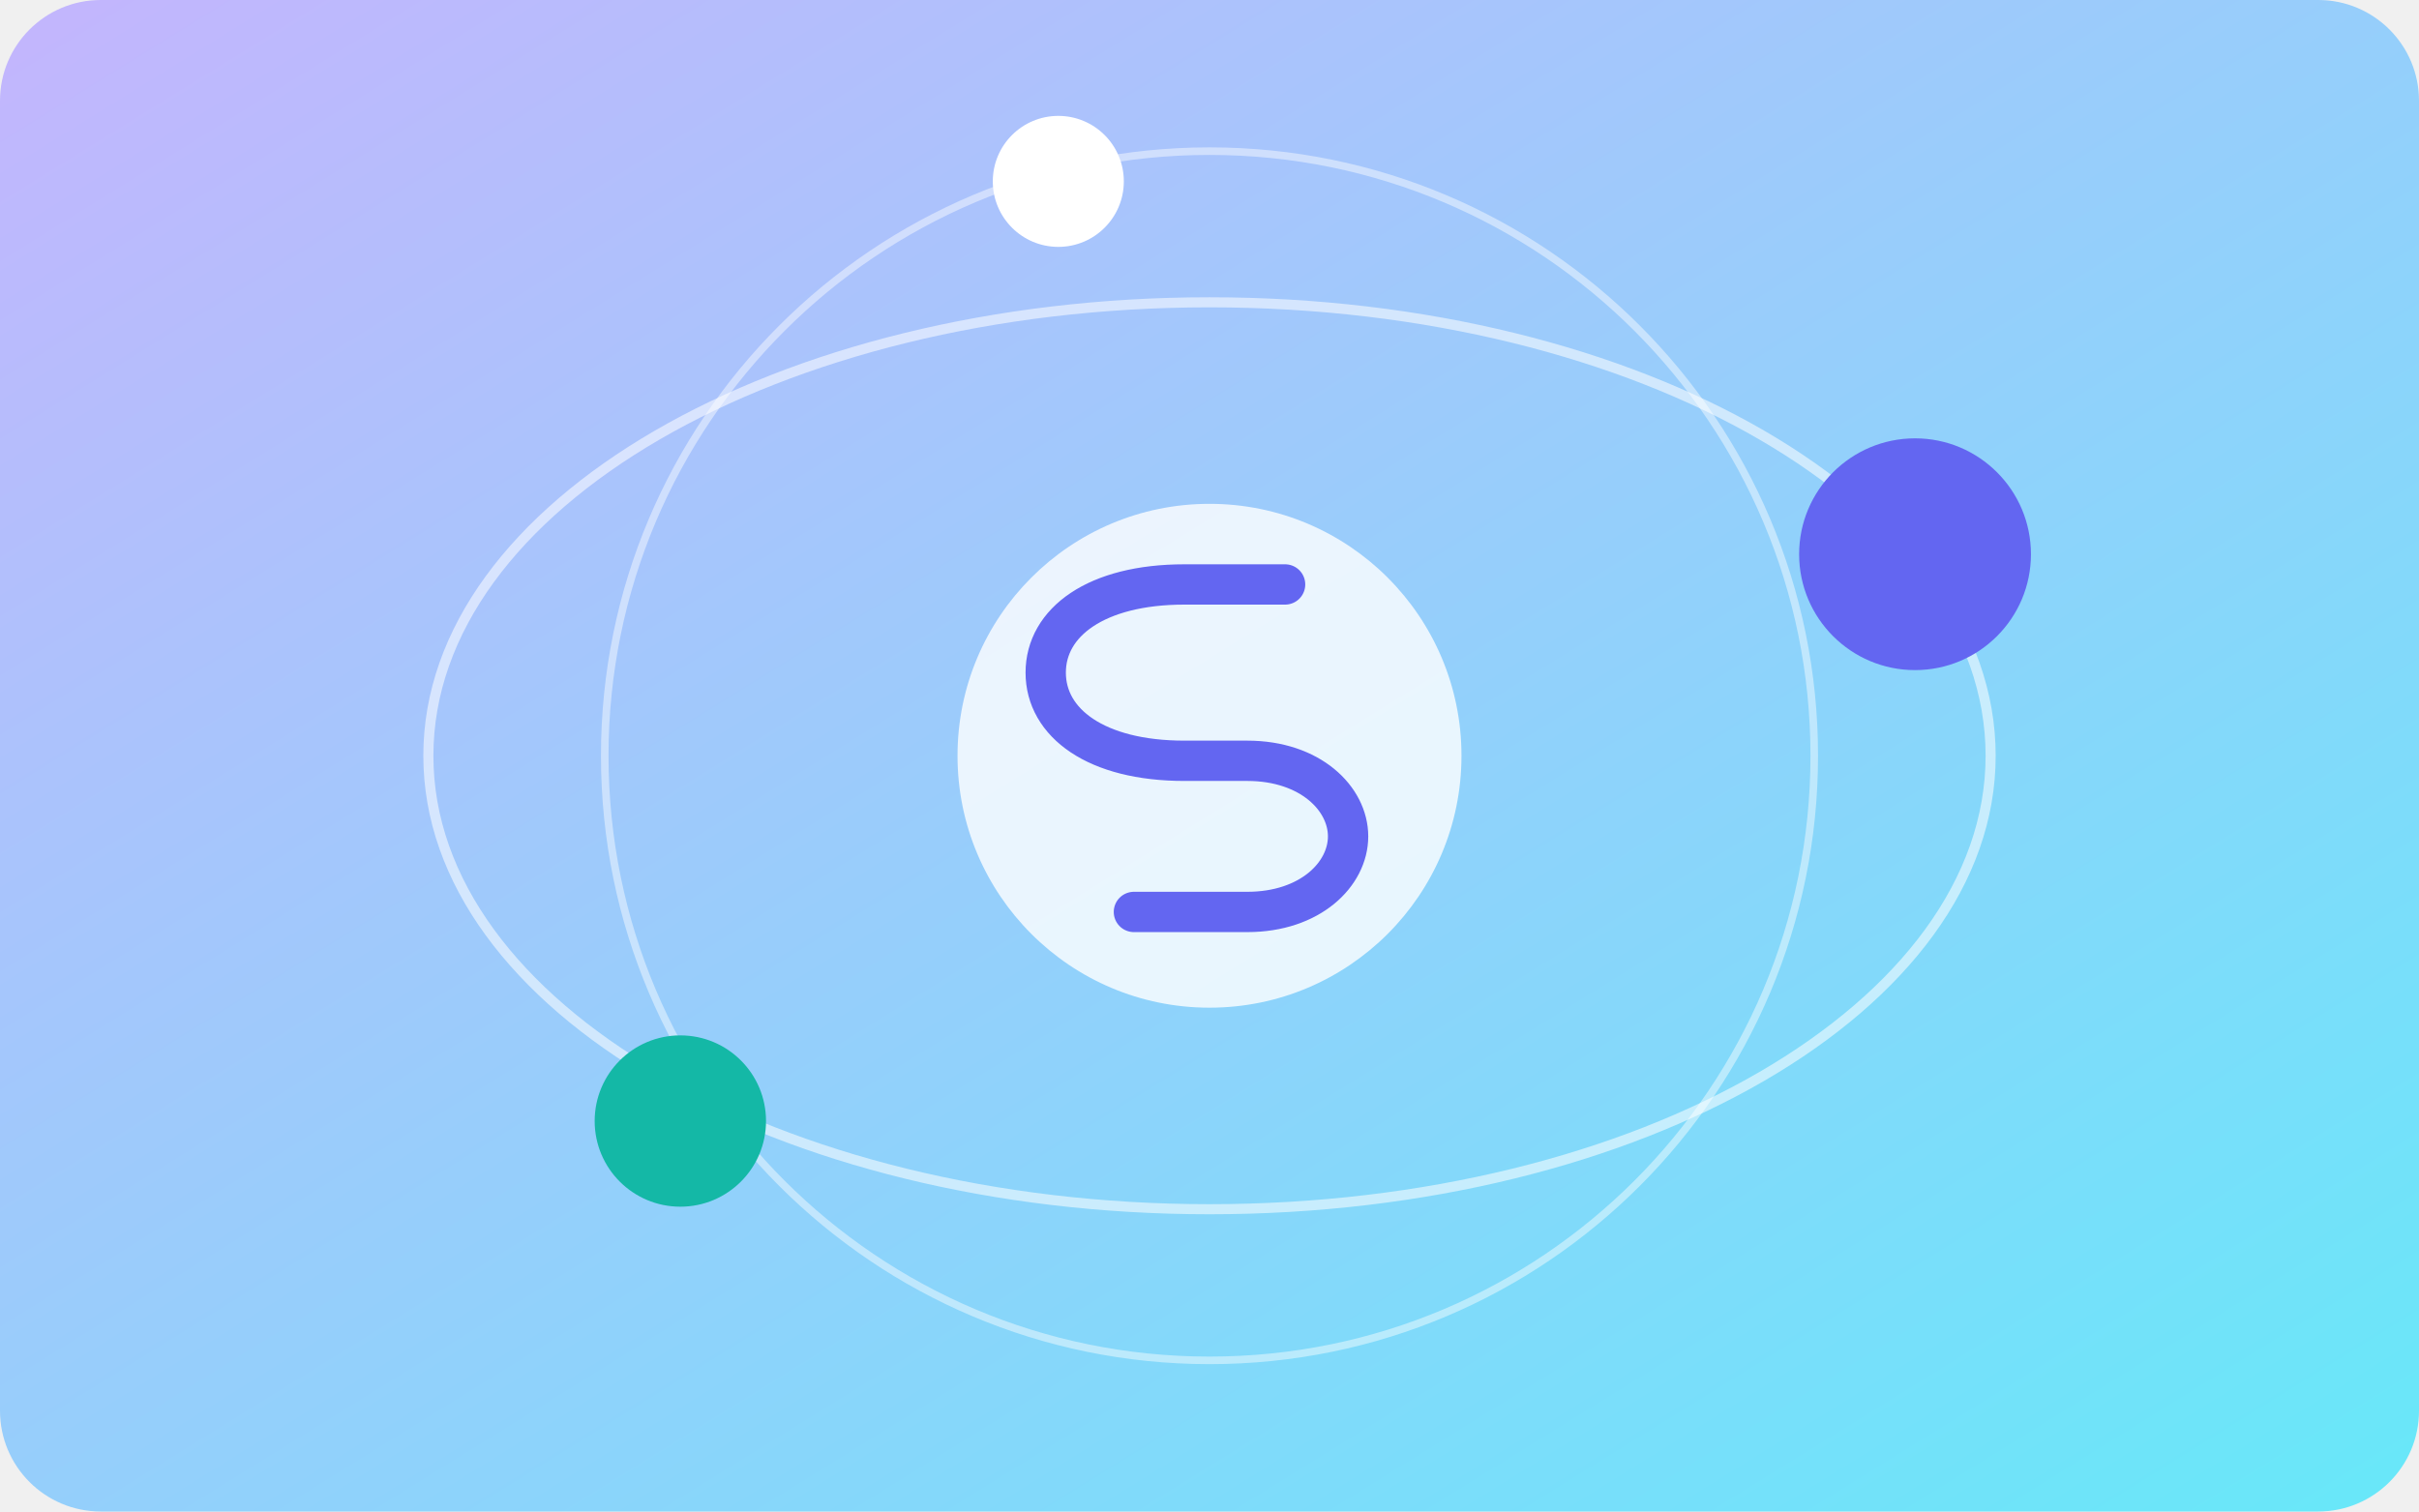
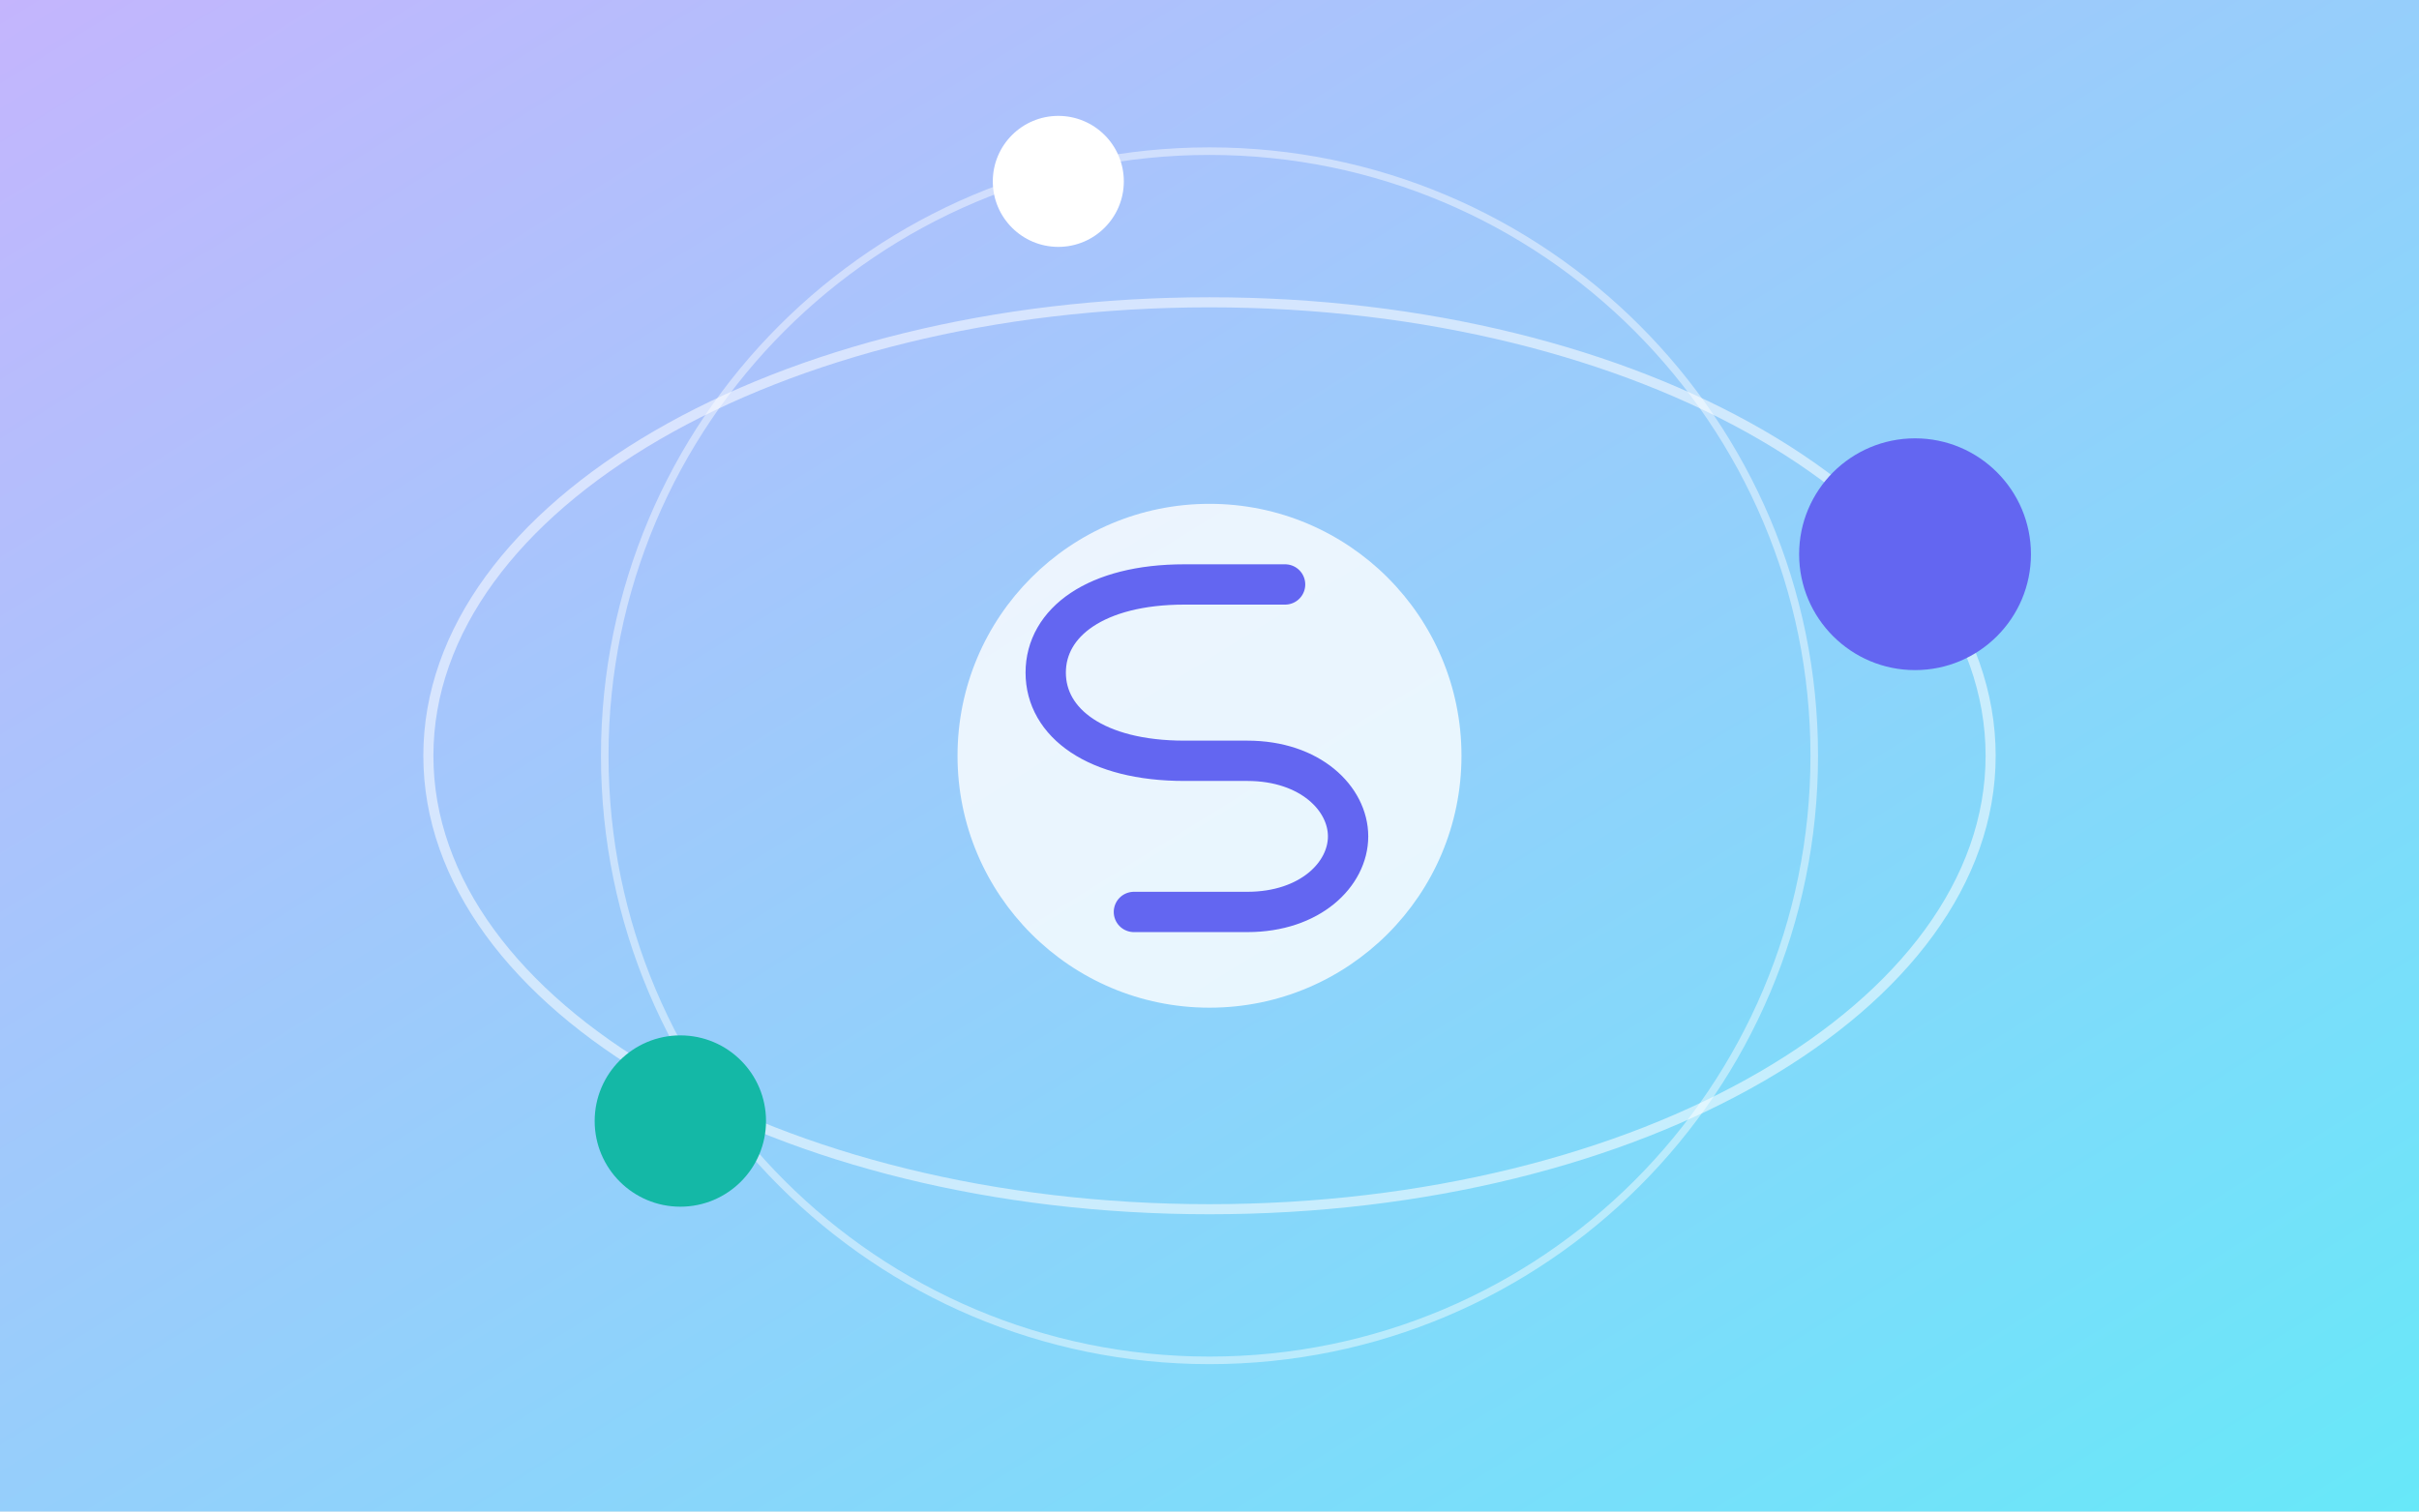
<svg xmlns="http://www.w3.org/2000/svg" viewBox="0 0 960 600">
  <defs>
    <linearGradient id="bg" x2="1" y2="1">
      <stop stop-color="#c4b5fd" />
      <stop offset="1" stop-color="#67e8f9" />
    </linearGradient>
  </defs>
-   <rect width="960" height="600" rx="40" fill="url(#bg)" />
+   <rect width="960" height="600" fill="url(#bg)" />
  <ellipse cx="480" cy="300" rx="310" ry="180" fill="none" stroke="#fff" stroke-width="4" opacity=".55" />
  <ellipse cx="480" cy="300" rx="240" ry="240" fill="none" stroke="#fff" stroke-width="3" opacity=".45" />
  <circle cx="480" cy="300" r="100" fill="#fff" opacity=".8" />
  <circle cx="760" cy="220" r="46" fill="#6366f1" />
  <circle cx="270" cy="445" r="34" fill="#14b8a6" />
  <circle cx="420" cy="72" r="26" fill="#fff" />
  <path d="M510 260h-40c-35 0-55 15-55 35s20 35 55 35h25c25 0 40 15 40 30s-15 30-40 30h-45" transform="translate(0 -28)" fill="none" stroke="#6366f1" stroke-width="16" stroke-linecap="round" />
</svg>
